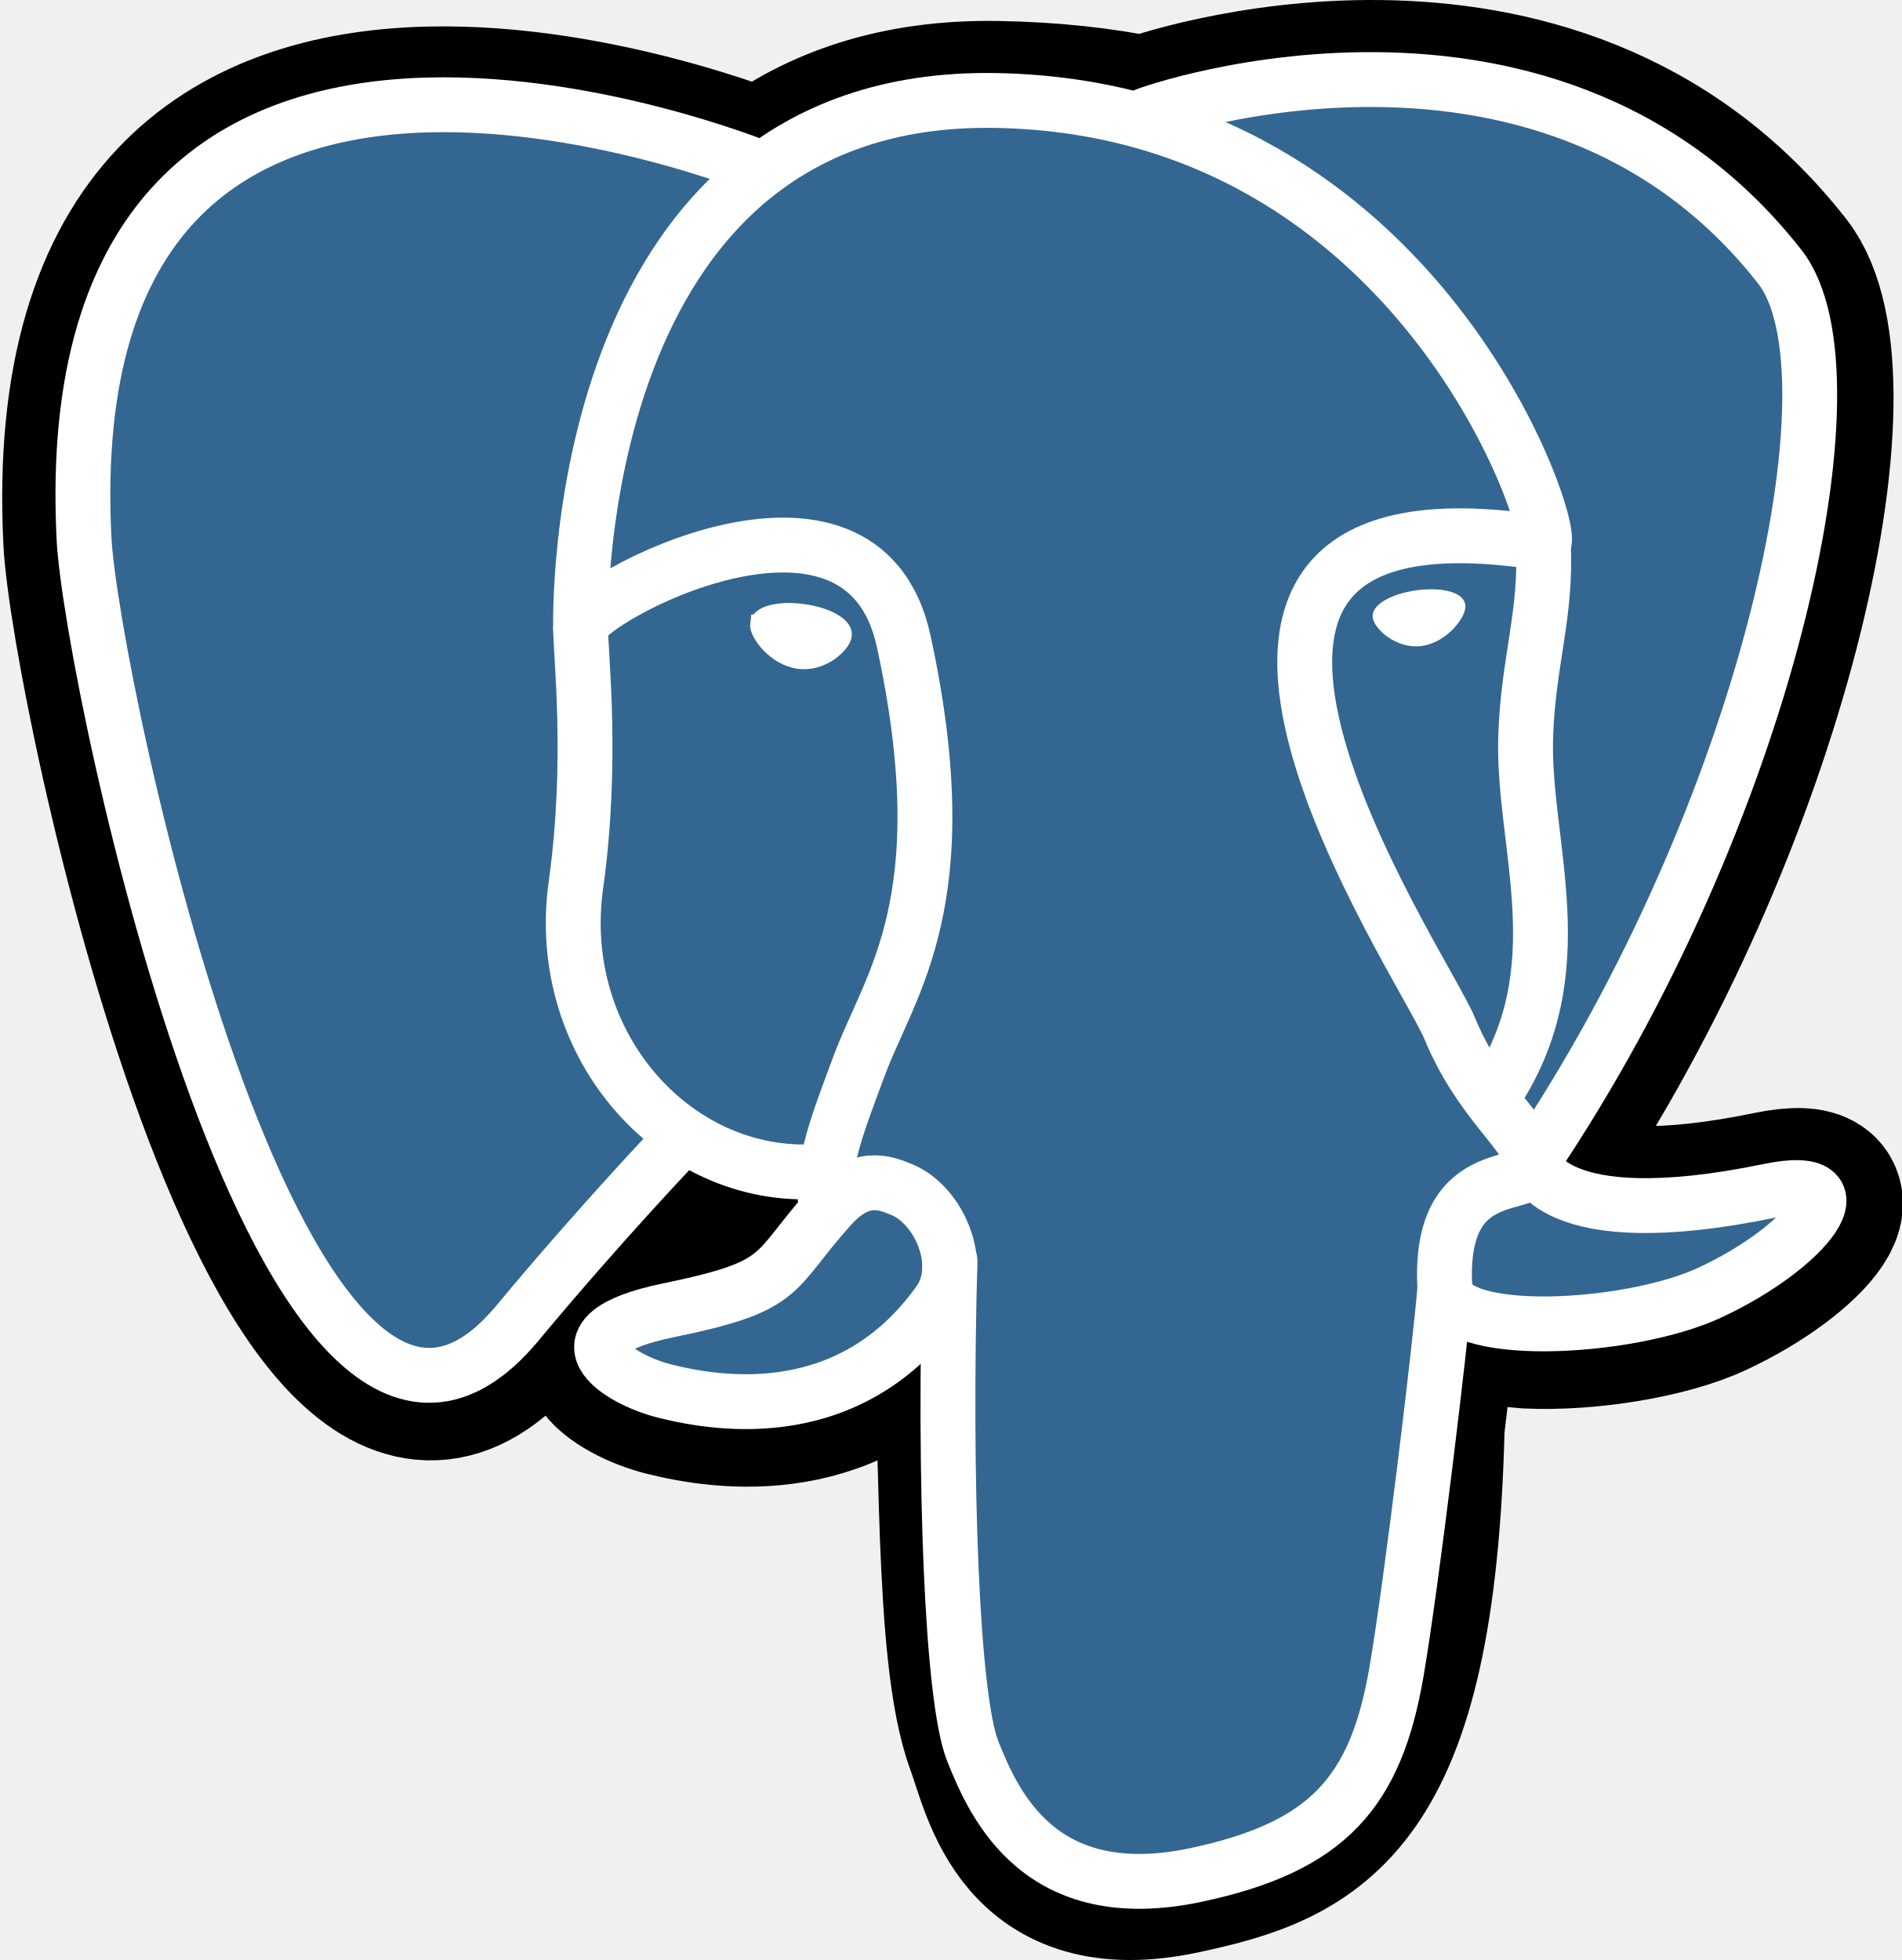
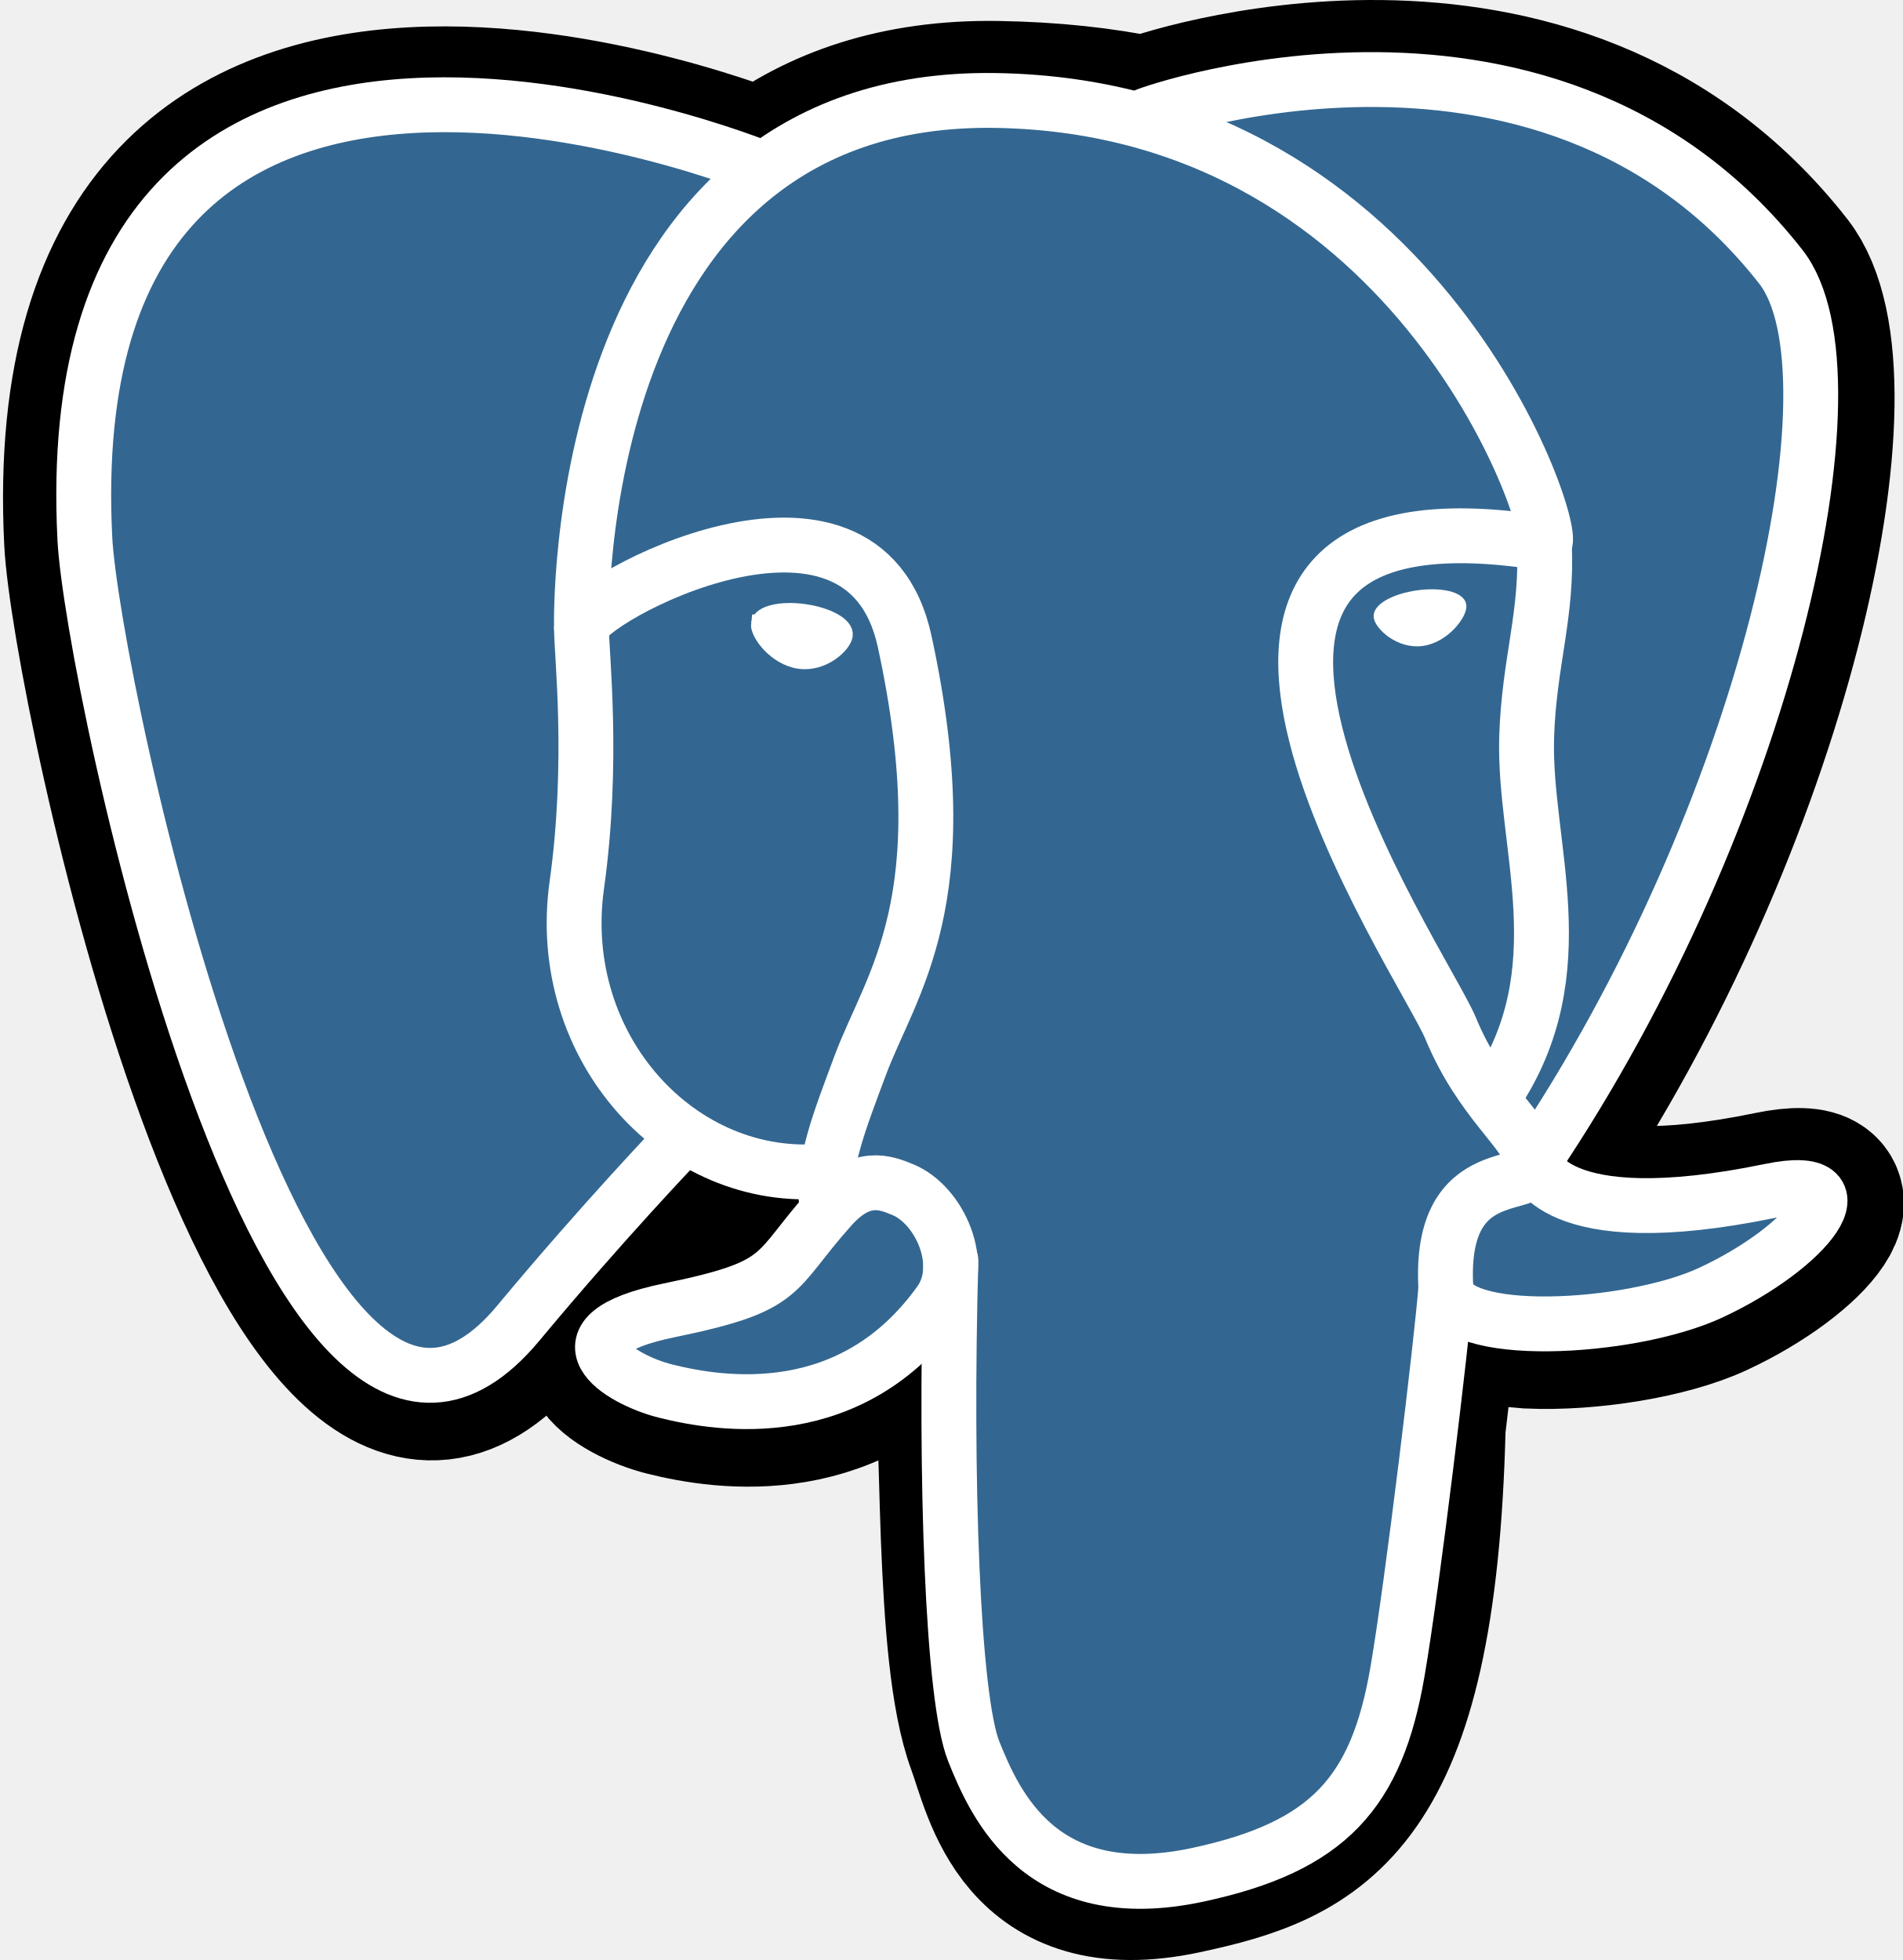
- <svg xmlns="http://www.w3.org/2000/svg" width="432.071pt" height="445.383pt" viewBox="0 0 432.071 445.383" xml:space="preserve">
+ <svg xmlns="http://www.w3.org/2000/svg" width="432pt" height="445pt" viewBox="0 0 432 445.383" xml:space="preserve">
  <g id="orginal" style="fill-rule:nonzero;clip-rule:nonzero;stroke:#000000;stroke-miterlimit:4;">
	</g>
  <g id="Layer_x0020_3" style="fill-rule:nonzero;clip-rule:nonzero;fill:none;stroke:#FFFFFF;stroke-width:12.465;stroke-linecap:round;stroke-linejoin:round;stroke-miterlimit:4;">
    <path style="fill:#000000;stroke:#000000;stroke-width:37.395;stroke-linecap:butt;stroke-linejoin:miter;" d="M323.205,324.227c2.833-23.601,1.984-27.062,19.563-23.239l4.463,0.392c13.517,0.615,31.199-2.174,41.587-7c22.362-10.376,35.622-27.7,13.572-23.148c-50.297,10.376-53.755-6.655-53.755-6.655c53.111-78.803,75.313-178.836,56.149-203.322    C352.514-5.534,262.036,26.049,260.522,26.869l-0.482,0.089c-9.938-2.062-21.06-3.294-33.554-3.496c-22.761-0.374-40.032,5.967-53.133,15.904c0,0-161.408-66.498-153.899,83.628c1.597,31.936,45.777,241.655,98.47,178.31    c19.259-23.163,37.871-42.748,37.871-42.748c9.242,6.14,20.307,9.272,31.912,8.147l0.897-0.765c-0.281,2.876-0.157,5.689,0.359,9.019c-13.572,15.167-9.584,17.83-36.723,23.416c-27.457,5.659-11.326,15.734-0.797,18.367c12.768,3.193,42.305,7.716,62.268-20.224    l-0.795,3.188c5.325,4.26,4.965,30.619,5.72,49.452c0.756,18.834,2.017,36.409,5.856,46.771c3.839,10.36,8.369,37.05,44.036,29.406c29.809-6.388,52.6-15.582,54.677-101.107" />
    <path style="fill:#336791;stroke:none;" d="M402.395,271.23c-50.302,10.376-53.76-6.655-53.76-6.655c53.111-78.808,75.313-178.843,56.153-203.326c-52.27-66.785-142.752-35.2-144.262-34.38l-0.486,0.087c-9.938-2.063-21.06-3.292-33.56-3.496c-22.761-0.373-40.026,5.967-53.127,15.902    c0,0-161.411-66.495-153.904,83.63c1.597,31.938,45.776,241.657,98.471,178.312c19.26-23.163,37.869-42.748,37.869-42.748c9.243,6.14,20.308,9.272,31.908,8.147l0.901-0.765c-0.28,2.876-0.152,5.689,0.361,9.019c-13.575,15.167-9.586,17.83-36.723,23.416    c-27.459,5.659-11.328,15.734-0.796,18.367c12.768,3.193,42.307,7.716,62.266-20.224l-0.796,3.188c5.319,4.26,9.054,27.711,8.428,48.969c-0.626,21.259-1.044,35.854,3.147,47.254c4.191,11.4,8.368,37.05,44.042,29.406c29.809-6.388,45.256-22.942,47.405-50.555    c1.525-19.631,4.976-16.729,5.194-34.28l2.768-8.309c3.192-26.611,0.507-35.196,18.872-31.203l4.463,0.392c13.517,0.615,31.208-2.174,41.591-7c22.358-10.376,35.618-27.7,13.573-23.148z" />
    <path d="M215.866,286.484c-1.385,49.516,0.348,99.377,5.193,111.495c4.848,12.118,15.223,35.688,50.9,28.045c29.806-6.39,40.651-18.756,45.357-46.051c3.466-20.082,10.148-75.854,11.005-87.281" />
    <path d="M173.104,38.256c0,0-161.521-66.016-154.012,84.109c1.597,31.938,45.779,241.664,98.473,178.316c19.256-23.166,36.671-41.335,36.671-41.335" />
    <path d="M260.349,26.207c-5.591,1.753,89.848-34.889,144.087,34.417c19.159,24.484-3.043,124.519-56.153,203.329" />
    <path style="stroke-linejoin:bevel;" d="M348.282,263.953c0,0,3.461,17.036,53.764,6.653c22.04-4.552,8.776,12.774-13.577,23.155c-18.345,8.514-59.474,10.696-60.146-1.069c-1.729-30.355,21.647-21.133,19.96-28.739c-1.525-6.85-11.979-13.573-18.894-30.338    c-6.037-14.633-82.796-126.849,21.287-110.183c3.813-0.789-27.146-99.002-124.553-100.599c-97.385-1.597-94.19,119.762-94.19,119.762" />
    <path d="M188.604,274.334c-13.577,15.166-9.584,17.829-36.723,23.417c-27.459,5.66-11.326,15.733-0.797,18.365c12.768,3.195,42.307,7.718,62.266-20.229c6.078-8.509-0.036-22.086-8.385-25.547c-4.034-1.671-9.428-3.765-16.361,3.994z" />
    <path d="M187.715,274.069c-1.368-8.917,2.93-19.528,7.536-31.942c6.922-18.626,22.893-37.255,10.117-96.339c-9.523-44.029-73.396-9.163-73.436-3.193c-0.039,5.968,2.889,30.26-1.067,58.548c-5.162,36.913,23.488,68.132,56.479,64.938" />
    <path style="fill:#FFFFFF;stroke-width:4.155;stroke-linecap:butt;stroke-linejoin:miter;" d="M172.517,141.7c-0.288,2.039,3.733,7.48,8.976,8.207c5.234,0.73,9.714-3.522,9.998-5.559c0.284-2.039-3.732-4.285-8.977-5.015c-5.237-0.731-9.719,0.333-9.996,2.367z" />
    <path style="fill:#FFFFFF;stroke-width:2.078;stroke-linecap:butt;stroke-linejoin:miter;" d="M331.941,137.543c0.284,2.039-3.732,7.48-8.976,8.207c-5.238,0.73-9.718-3.522-10.005-5.559c-0.277-2.039,3.74-4.285,8.979-5.015c5.239-0.73,9.718,0.333,10.002,2.368z" />
    <path d="M350.676,123.432c0.863,15.994-3.445,26.888-3.988,43.914c-0.804,24.748,11.799,53.074-7.191,81.435" />
    <path style="stroke-width:3;" d="M0,60.232" />
  </g>
</svg>
